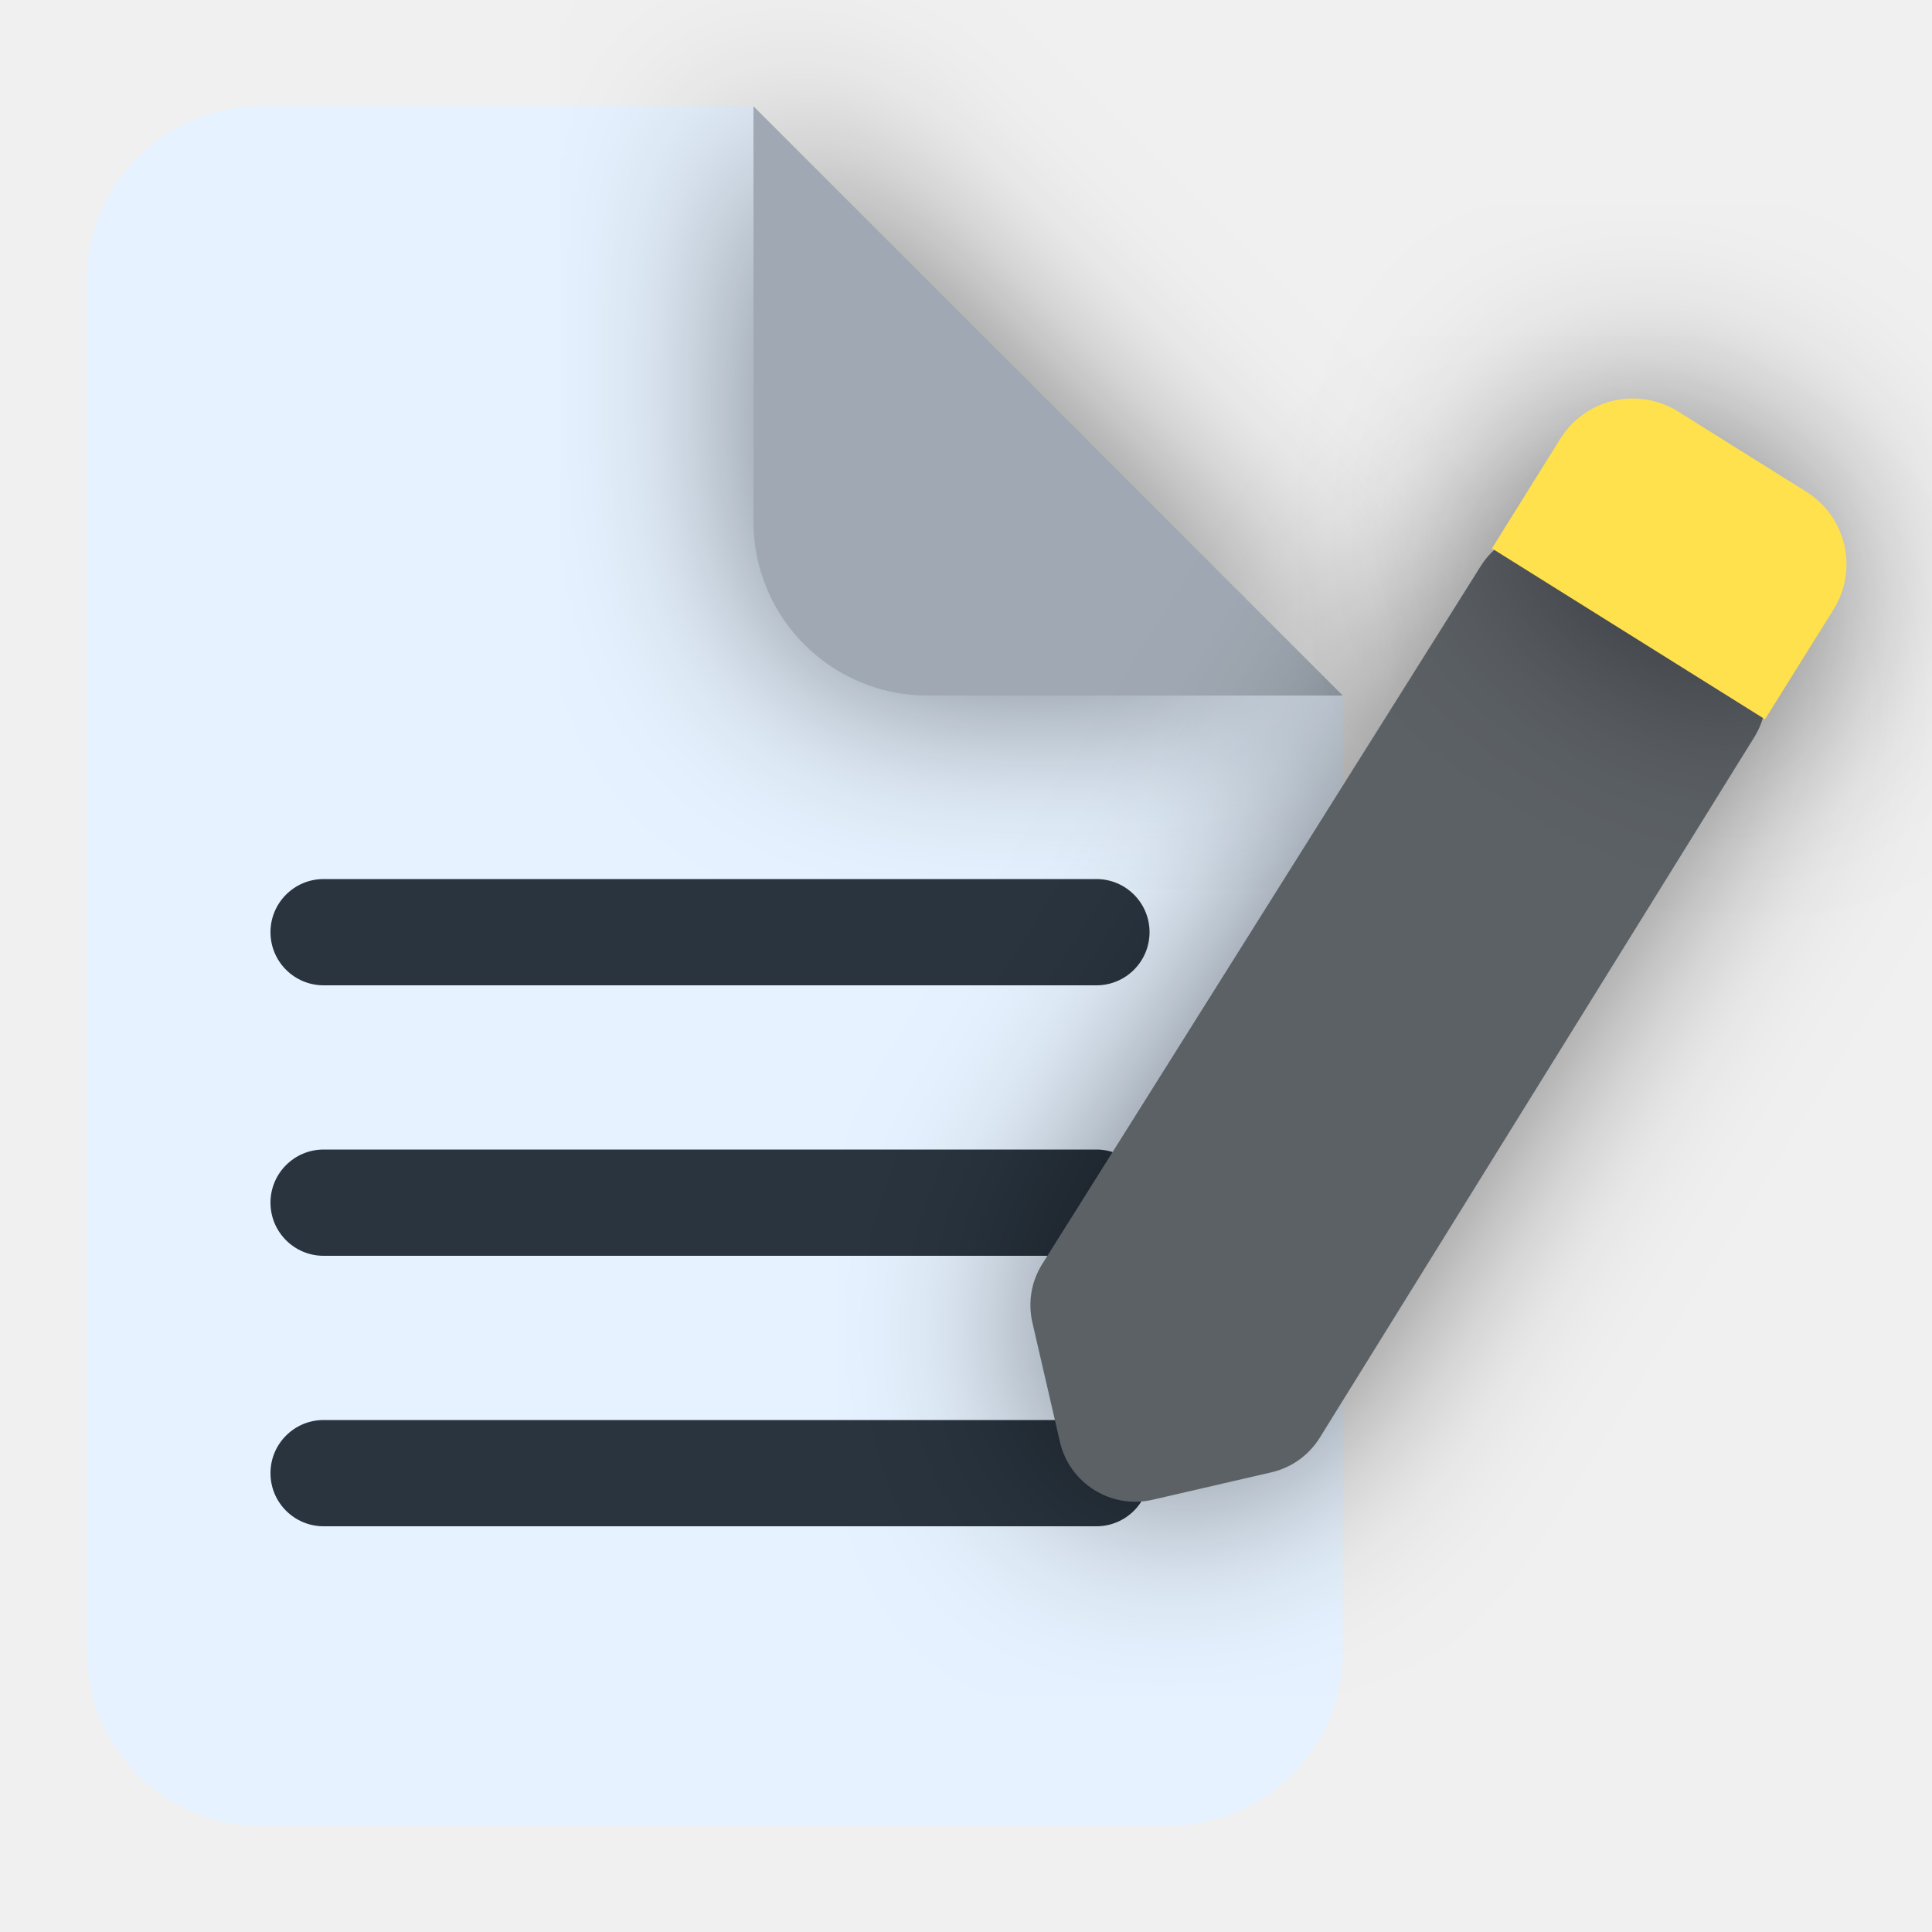
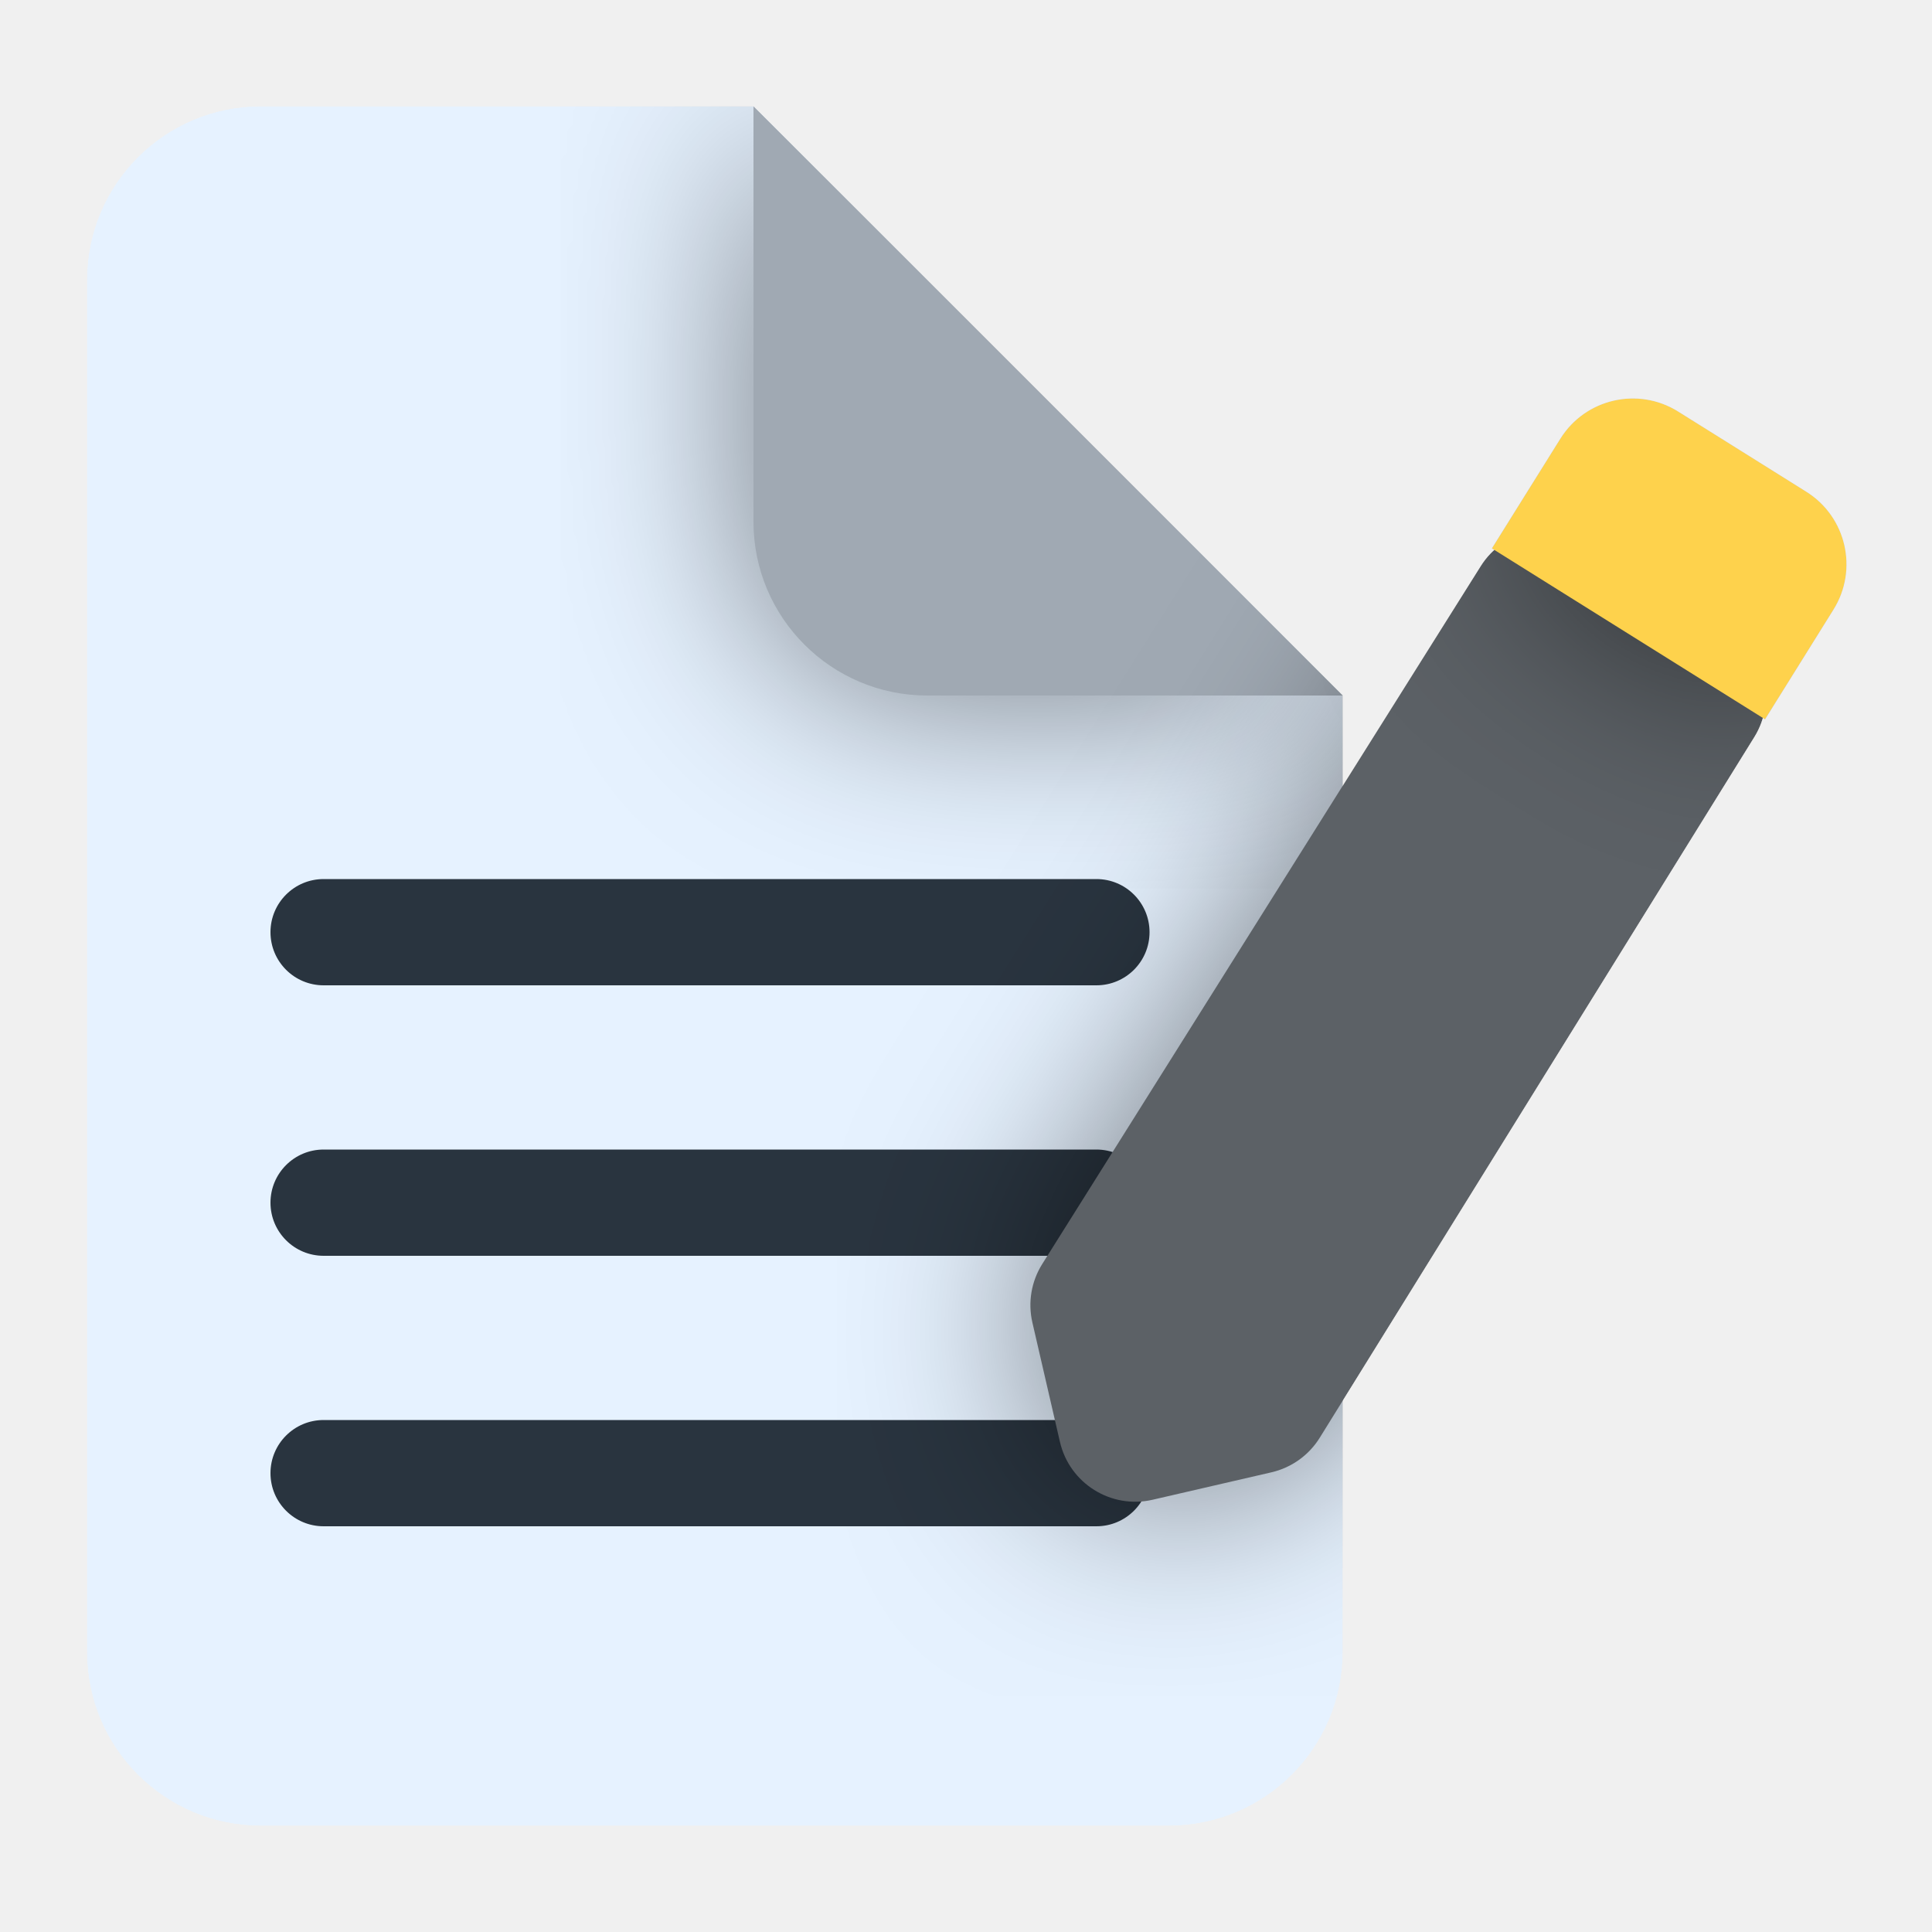
<svg xmlns="http://www.w3.org/2000/svg" width="200" height="200" viewBox="0 0 200 200" fill="none">
  <g clip-path="url(#clip0_77_54)">
-     <path fill-rule="evenodd" clip-rule="evenodd" d="M27 11C17.059 11 9 19.059 9 29V171C9 180.941 17.059 189 27 189H121C130.941 189 139 180.941 139 171V72L78 11H27Z" fill="#E6F2FF" />
-     <g filter="url(#filter0_d_77_54)">
-       <g clip-path="url(#clip1_77_54)">
-         <path d="M78 72H139L78 11V72Z" fill="#A0A9B3" />
+     <mask id="mask0_77_54" style="mask-type:alpha" maskUnits="userSpaceOnUse" x="9" y="11" width="183" height="178">
+       <path d="M27 11C17.059 11 9 19.059 9 29V171C9 180.941 17.059 189 27 189H121C130.941 189 139 180.941 139 171V72L78 11H27Z" fill="#FED24C" />
+       <path d="M78 72L139 72L78 11L78 72Z" fill="#A0A9B3" />
+       <path d="M28 96.5C28 93.462 30.462 91 33.5 91H113.5C116.538 91 119 93.462 119 96.5C119 99.538 116.538 102 113.5 102H33.5C30.462 102 28 99.538 28 96.5Z" fill="#29343F" />
+       <path d="M28 124.5C28 121.462 30.462 119 33.5 119H113.5C116.538 119 119 121.462 119 124.5C119 127.538 116.538 130 113.5 130H33.5C30.462 130 28 127.538 28 124.5Z" fill="#29343F" />
+       <path d="M28 152.5C28 149.462 30.462 147 33.5 147H113.5C116.538 147 119 149.462 119 152.5C119 155.538 116.538 158 113.5 158H33.5C30.462 158 28 155.538 28 152.5Z" fill="#29343F" />
+       <path d="M109.723 149.257L106.872 136.905C106.393 134.831 106.76 132.652 107.893 130.85L153.286 58.6C155.634 54.864 160.563 53.734 164.304 56.074L179.053 65.304C182.788 67.641 183.931 72.558 181.608 76.302L136.619 148.835C135.495 150.645 133.696 151.933 131.62 152.413L119.318 155.253C115.013 156.247 110.717 153.562 109.723 149.257Z" fill="#5C6166" />
+       <path d="M173.713 42.598L186.988 50.904C191.132 53.494 192.393 58.958 189.804 63.102L182.716 74.462L154.442 56.77L161.53 45.41C164.116 41.267 169.573 40.007 173.713 42.598Z" fill="#FED24C" />
+     </mask>
+     <g mask="url(#mask0_77_54)">
+       <path fill-rule="evenodd" clip-rule="evenodd" d="M27 11C17.059 11 9 19.059 9 29V171C9 180.941 17.059 189 27 189H121C130.941 189 139 180.941 139 171V72L78 11H27Z" fill="#E6F2FF" />
+       <g filter="url(#filter0_d_77_54)">
+         <g clip-path="url(#clip1_77_54)">
+           <path d="M78 72H139L78 11V72Z" fill="#A0A9B3" />
+         </g>
      </g>
-     </g>
-     <rect x="28" y="91" width="91" height="11" rx="5.5" fill="#29343F" />
-     <rect x="28" y="119" width="91" height="11" rx="5.5" fill="#29343F" />
-     <rect x="28" y="147" width="91" height="11" rx="5.5" fill="#29343F" />
-     <g filter="url(#filter1_d_77_54)">
-       <path d="M109.723 149.257L106.872 136.905C106.393 134.831 106.76 132.652 107.893 130.85L153.286 58.6C155.634 54.864 160.563 53.734 164.304 56.074L179.053 65.304C182.788 67.641 183.931 72.558 181.608 76.302L136.619 148.835C135.495 150.645 133.696 151.933 131.62 152.413L119.318 155.253C115.013 156.247 110.717 153.562 109.723 149.257Z" fill="#5C6166" />
-     </g>
-     <g filter="url(#filter2_d_77_54)">
-       <path d="M173.714 42.598L186.988 50.904C191.132 53.494 192.393 58.958 189.804 63.102L182.716 74.462L154.442 56.77L161.531 45.41C164.116 41.267 169.573 40.007 173.714 42.598Z" fill="#FEE14C" />
+       <rect x="28" y="91" width="91" height="11" rx="5.5" fill="#29343F" />
+       <rect x="28" y="119" width="91" height="11" rx="5.5" fill="#29343F" />
+       <rect x="28" y="147" width="91" height="11" rx="5.5" fill="#29343F" />
+       <g filter="url(#filter1_d_77_54)">
+         <path d="M109.723 149.257L106.872 136.905C106.393 134.831 106.76 132.652 107.893 130.85L153.286 58.6C155.634 54.864 160.563 53.734 164.304 56.074L179.053 65.304C182.788 67.641 183.931 72.558 181.608 76.302L136.619 148.835C135.495 150.645 133.696 151.933 131.62 152.413L119.318 155.253C115.013 156.247 110.717 153.562 109.723 149.257Z" fill="#5C6166" />
+       </g>
+       <g filter="url(#filter2_d_77_54)">
+         <path d="M173.714 42.598L186.988 50.904C191.132 53.494 192.393 58.958 189.804 63.102L182.716 74.462L154.442 56.77L161.531 45.41C164.116 41.267 169.573 40.007 173.714 42.598Z" fill="#FED24C" />
+       </g>
    </g>
  </g>
  <defs>
    <filter id="filter0_d_77_54" x="58" y="-109" width="201" height="201" filterUnits="userSpaceOnUse" color-interpolation-filters="sRGB">
      <feFlood flood-opacity="0" result="BackgroundImageFix" />
      <feColorMatrix in="SourceAlpha" type="matrix" values="0 0 0 0 0 0 0 0 0 0 0 0 0 0 0 0 0 0 127 0" result="hardAlpha" />
      <feOffset />
      <feGaussianBlur stdDeviation="10" />
      <feColorMatrix type="matrix" values="0 0 0 0 0 0 0 0 0 0 0 0 0 0 0 0 0 0 0.5 0" />
      <feBlend mode="normal" in2="BackgroundImageFix" result="effect1_dropShadow_77_54" />
      <feBlend mode="normal" in="SourceGraphic" in2="effect1_dropShadow_77_54" result="shape" />
    </filter>
    <filter id="filter1_d_77_54" x="86.666" y="34.855" width="116.144" height="140.605" filterUnits="userSpaceOnUse" color-interpolation-filters="sRGB">
      <feFlood flood-opacity="0" result="BackgroundImageFix" />
      <feColorMatrix in="SourceAlpha" type="matrix" values="0 0 0 0 0 0 0 0 0 0 0 0 0 0 0 0 0 0 127 0" result="hardAlpha" />
      <feOffset />
      <feGaussianBlur stdDeviation="10" />
      <feColorMatrix type="matrix" values="0 0 0 0 0 0 0 0 0 0 0 0 0 0 0 0 0 0 0.5 0" />
      <feBlend mode="normal" in2="BackgroundImageFix" result="effect1_dropShadow_77_54" />
      <feBlend mode="normal" in="SourceGraphic" in2="effect1_dropShadow_77_54" result="shape" />
    </filter>
    <filter id="filter2_d_77_54" x="134.442" y="21.251" width="76.707" height="73.211" filterUnits="userSpaceOnUse" color-interpolation-filters="sRGB">
      <feFlood flood-opacity="0" result="BackgroundImageFix" />
      <feColorMatrix in="SourceAlpha" type="matrix" values="0 0 0 0 0 0 0 0 0 0 0 0 0 0 0 0 0 0 127 0" result="hardAlpha" />
      <feOffset />
      <feGaussianBlur stdDeviation="10" />
      <feColorMatrix type="matrix" values="0 0 0 0 0 0 0 0 0 0 0 0 0 0 0 0 0 0 0.5 0" />
      <feBlend mode="normal" in2="BackgroundImageFix" result="effect1_dropShadow_77_54" />
      <feBlend mode="normal" in="SourceGraphic" in2="effect1_dropShadow_77_54" result="shape" />
    </filter>
    <clipPath id="clip0_77_54">
      <rect width="200" height="200" fill="white" />
    </clipPath>
    <clipPath id="clip1_77_54">
      <rect x="78" y="-89" width="161" height="161" rx="18" fill="white" />
    </clipPath>
  </defs>
</svg>
